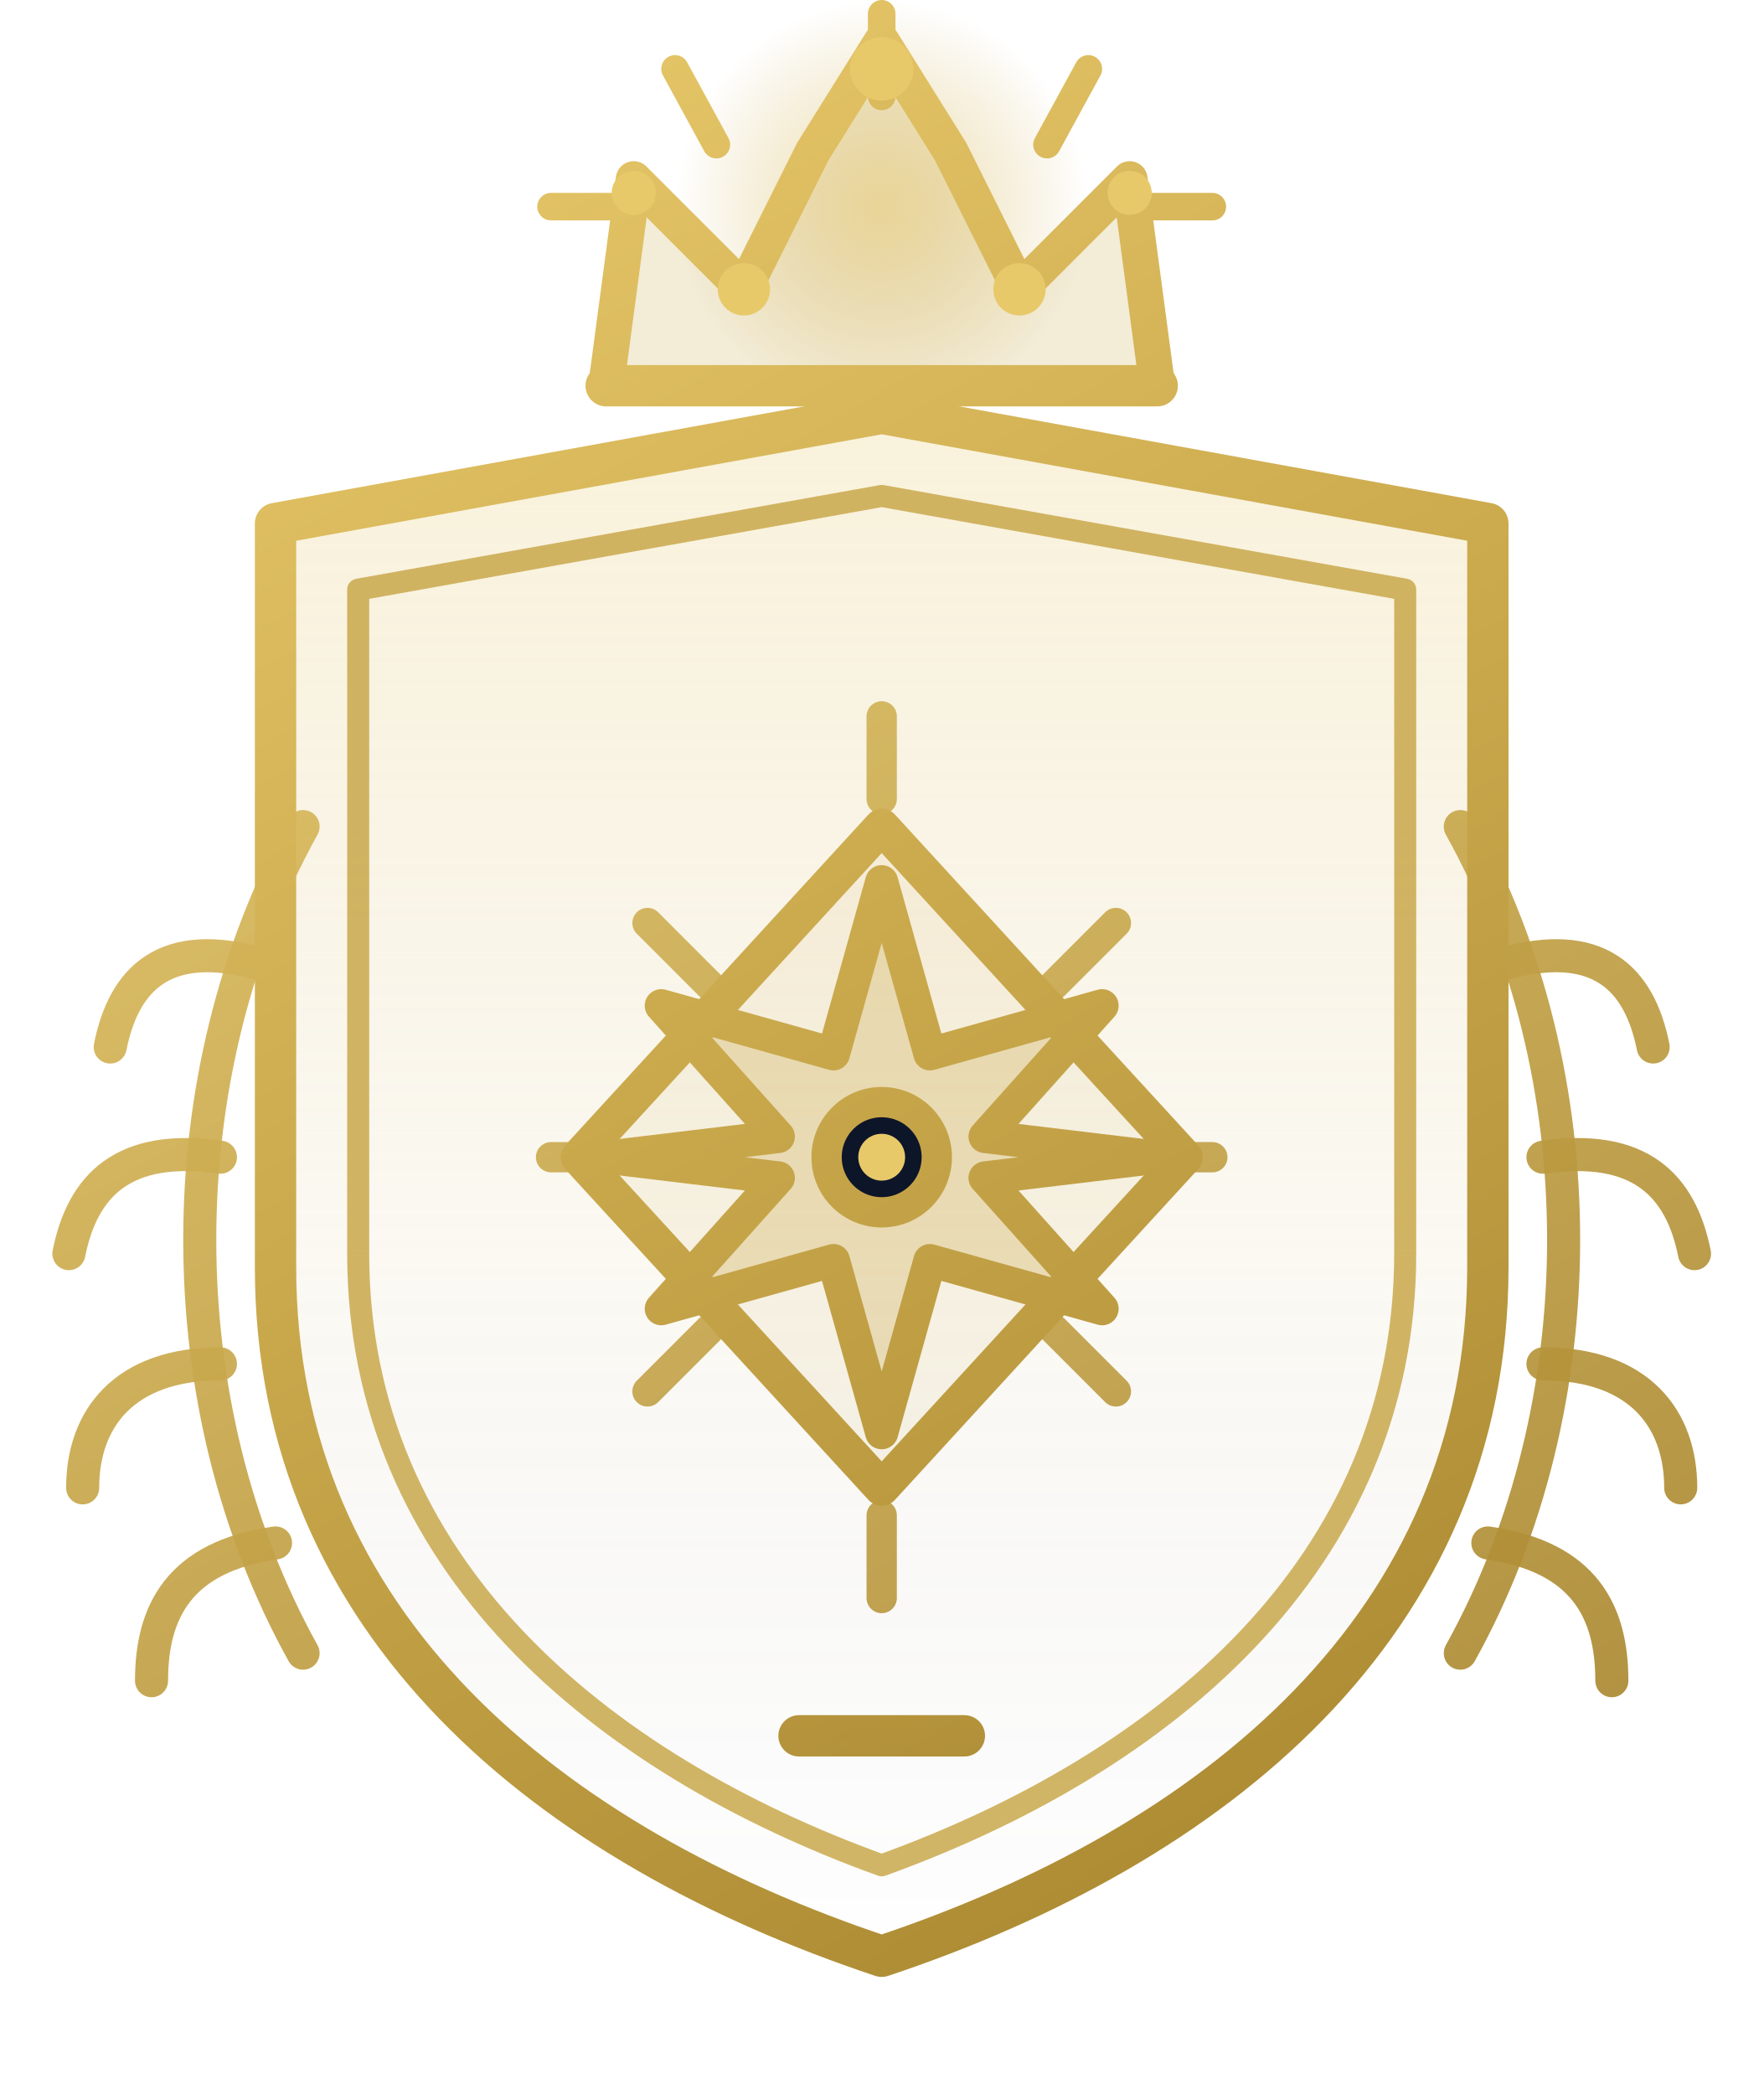
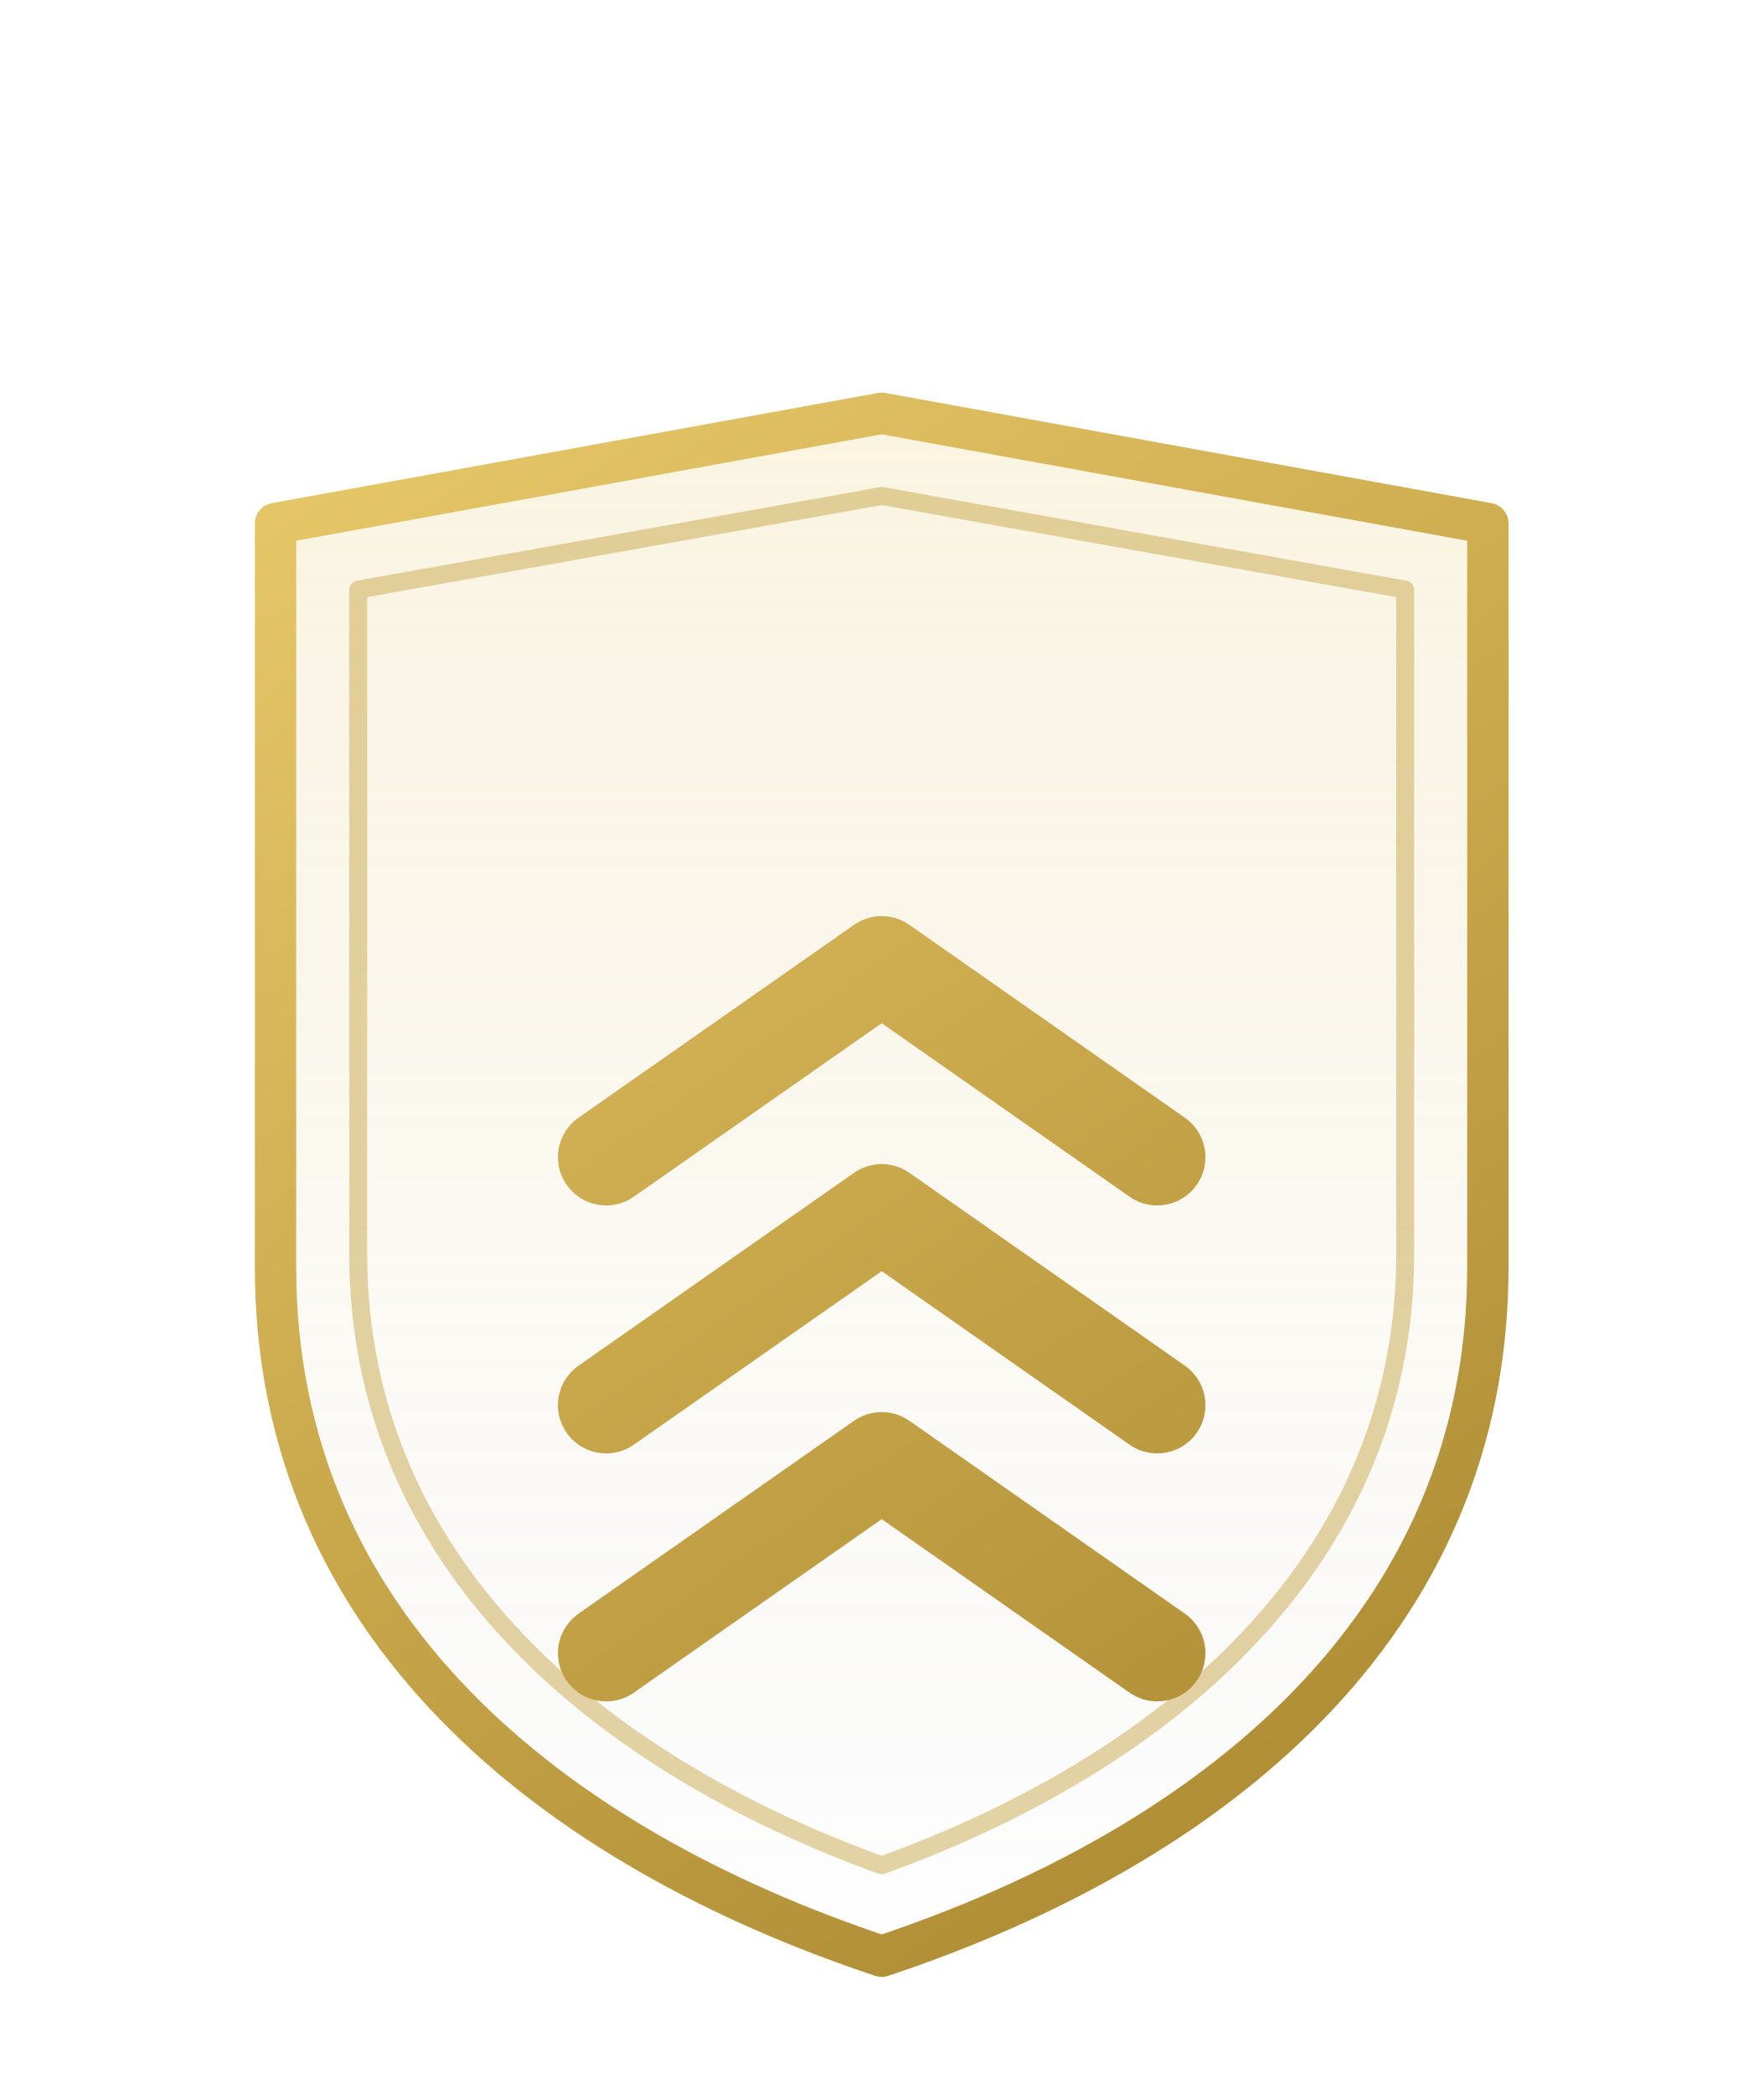
- <svg xmlns="http://www.w3.org/2000/svg" viewBox="0 0 128 152" fill="none" role="img" aria-labelledby="impTitle impDesc">
+ <svg xmlns="http://www.w3.org/2000/svg" viewBox="0 0 128 152" fill="none" role="img" aria-labelledby="imTitle imDesc">
  <defs>
    <linearGradient id="im-fill" x1="64" y1="30" x2="64" y2="142" gradientUnits="userSpaceOnUse">
-       <stop offset="0" stop-color="#e8c96a" stop-opacity="0.24" />
-       <stop offset="0.55" stop-color="#c9a84c" stop-opacity="0.07" />
+       <stop offset="0" stop-color="#e8c96a" stop-opacity="0.20" />
+       <stop offset="0.6" stop-color="#c9a84c" stop-opacity="0.06" />
      <stop offset="1" stop-color="#0a0f1e" stop-opacity="0" />
    </linearGradient>
-     <linearGradient id="im-gold" x1="24" y1="2" x2="104" y2="142" gradientUnits="userSpaceOnUse">
+     <linearGradient id="im-gold" x1="24" y1="26" x2="104" y2="142" gradientUnits="userSpaceOnUse">
      <stop offset="0" stop-color="#e8c96a" />
      <stop offset="0.5" stop-color="#c9a84c" />
      <stop offset="1" stop-color="#a8862f" />
    </linearGradient>
-     <radialGradient id="im-sun" cx="64" cy="15" r="15" gradientUnits="userSpaceOnUse">
-       <stop offset="0" stop-color="#e8c96a" stop-opacity="0.55" />
-       <stop offset="1" stop-color="#c9a84c" stop-opacity="0" />
-     </radialGradient>
  </defs>
-   <g stroke="url(#im-gold)" stroke-width="2.4" stroke-linecap="round" fill="none" stroke-opacity="0.92">
-     <path d="M22 60 C12 78 12 102 22 120" />
-     <path d="M19 70 C12 68 9 71 8 76" />
-     <path d="M16 84 C9 83 6 86 5 91" />
-     <path d="M16 99 C9 99 6 103 6 108" />
-     <path d="M20 112 C13 113 11 117 11 122" />
-     <path d="M106 60 C116 78 116 102 106 120" />
-     <path d="M109 70 C116 68 119 71 120 76" />
-     <path d="M112 84 C119 83 122 86 123 91" />
-     <path d="M112 99 C119 99 122 103 122 108" />
-     <path d="M108 112 C115 113 117 117 117 122" />
-   </g>
-   <path d="M58 126 H70" stroke="url(#im-gold)" stroke-width="3" stroke-linecap="round" />
  <path d="M64 30 L108 38 V92 C108 118 88 134 64 142 C40 134 20 118 20 92 V38 Z" fill="url(#im-fill)" />
  <path d="M64 30 L108 38 V92 C108 118 88 134 64 142 C40 134 20 118 20 92 V38 Z" stroke="url(#im-gold)" stroke-width="3" stroke-linejoin="round" />
-   <path d="M64 36 L102 42.8 V91 C102 113.5 84.5 128 64 135.4 C43.5 128 26 113.5 26 91 V42.8 Z" stroke="#c9a84c" stroke-width="1.6" stroke-linejoin="round" stroke-opacity="0.85" />
-   <circle cx="64" cy="15" r="15" fill="url(#im-sun)" />
-   <g stroke="url(#im-gold)" stroke-width="2" stroke-linecap="round">
-     <path d="M64 1 V7" />
-     <path d="M49 5 L52 10.5" />
-     <path d="M79 5 L76 10.5" />
-     <path d="M40 15 H46" />
-     <path d="M88 15 H82" />
+   <path d="M64 36 L102 42.8 V91 C102 113.5 84.5 128 64 135.4 C43.5 128 26 113.5 26 91 V42.8 Z" stroke="#c9a84c" stroke-width="1.3" stroke-linejoin="round" stroke-opacity="0.5" />
+   <g stroke="url(#im-gold)" stroke-width="7" stroke-linecap="round" stroke-linejoin="round">
+     <path d="M44 84 L64 70 L84 84" />
+     <path d="M44 102 L64 88 L84 102" />
+     <path d="M44 120 L64 106 L84 120" />
  </g>
-   <path d="M44 28 L46 13 L54 21 L59 11 L64 3 L69 11 L74 21 L82 13 L84 28 Z" fill="#c9a84c" fill-opacity="0.22" stroke="url(#im-gold)" stroke-width="2.6" stroke-linejoin="round" />
-   <path d="M44 28 H84" stroke="url(#im-gold)" stroke-width="3" stroke-linecap="round" />
-   <g fill="#e8c96a">
-     <circle cx="64" cy="5" r="2.3" />
-     <circle cx="54" cy="21" r="1.9" />
-     <circle cx="74" cy="21" r="1.9" />
-     <circle cx="46" cy="14" r="1.6" />
-     <circle cx="82" cy="14" r="1.6" />
-   </g>
-   <g stroke="url(#im-gold)" stroke-width="2.2" stroke-linecap="round" stroke-opacity="0.9">
-     <path d="M64 58 V52" />
-     <path d="M64 110 V116" />
-     <path d="M46 84 H40" />
-     <path d="M82 84 H88" />
-     <path d="M51.5 71.5 L47 67" />
-     <path d="M76.5 71.5 L81 67" />
-     <path d="M51.5 96.5 L47 101" />
-     <path d="M76.5 96.5 L81 101" />
-   </g>
-   <path d="M64 60 L86 84 L64 108 L42 84 Z" fill="#c9a84c" fill-opacity="0.10" stroke="url(#im-gold)" stroke-width="2.6" stroke-linejoin="round" />
-   <path d="M64 64 L67.5 76.5 L80 73 L71.5 82.5 L84 84 L71.5 85.5 L80 95 L67.5 91.5 L64 104 L60.5 91.5 L48 95 L56.5 85.5 L44 84 L56.5 82.5 L48 73 L60.5 76.5 Z" fill="#c9a84c" fill-opacity="0.30" stroke="url(#im-gold)" stroke-width="2.4" stroke-linejoin="round" />
-   <circle cx="64" cy="84" r="4" fill="#0d1529" stroke="url(#im-gold)" stroke-width="2.2" />
-   <circle cx="64" cy="84" r="1.7" fill="#e8c96a" />
</svg>
